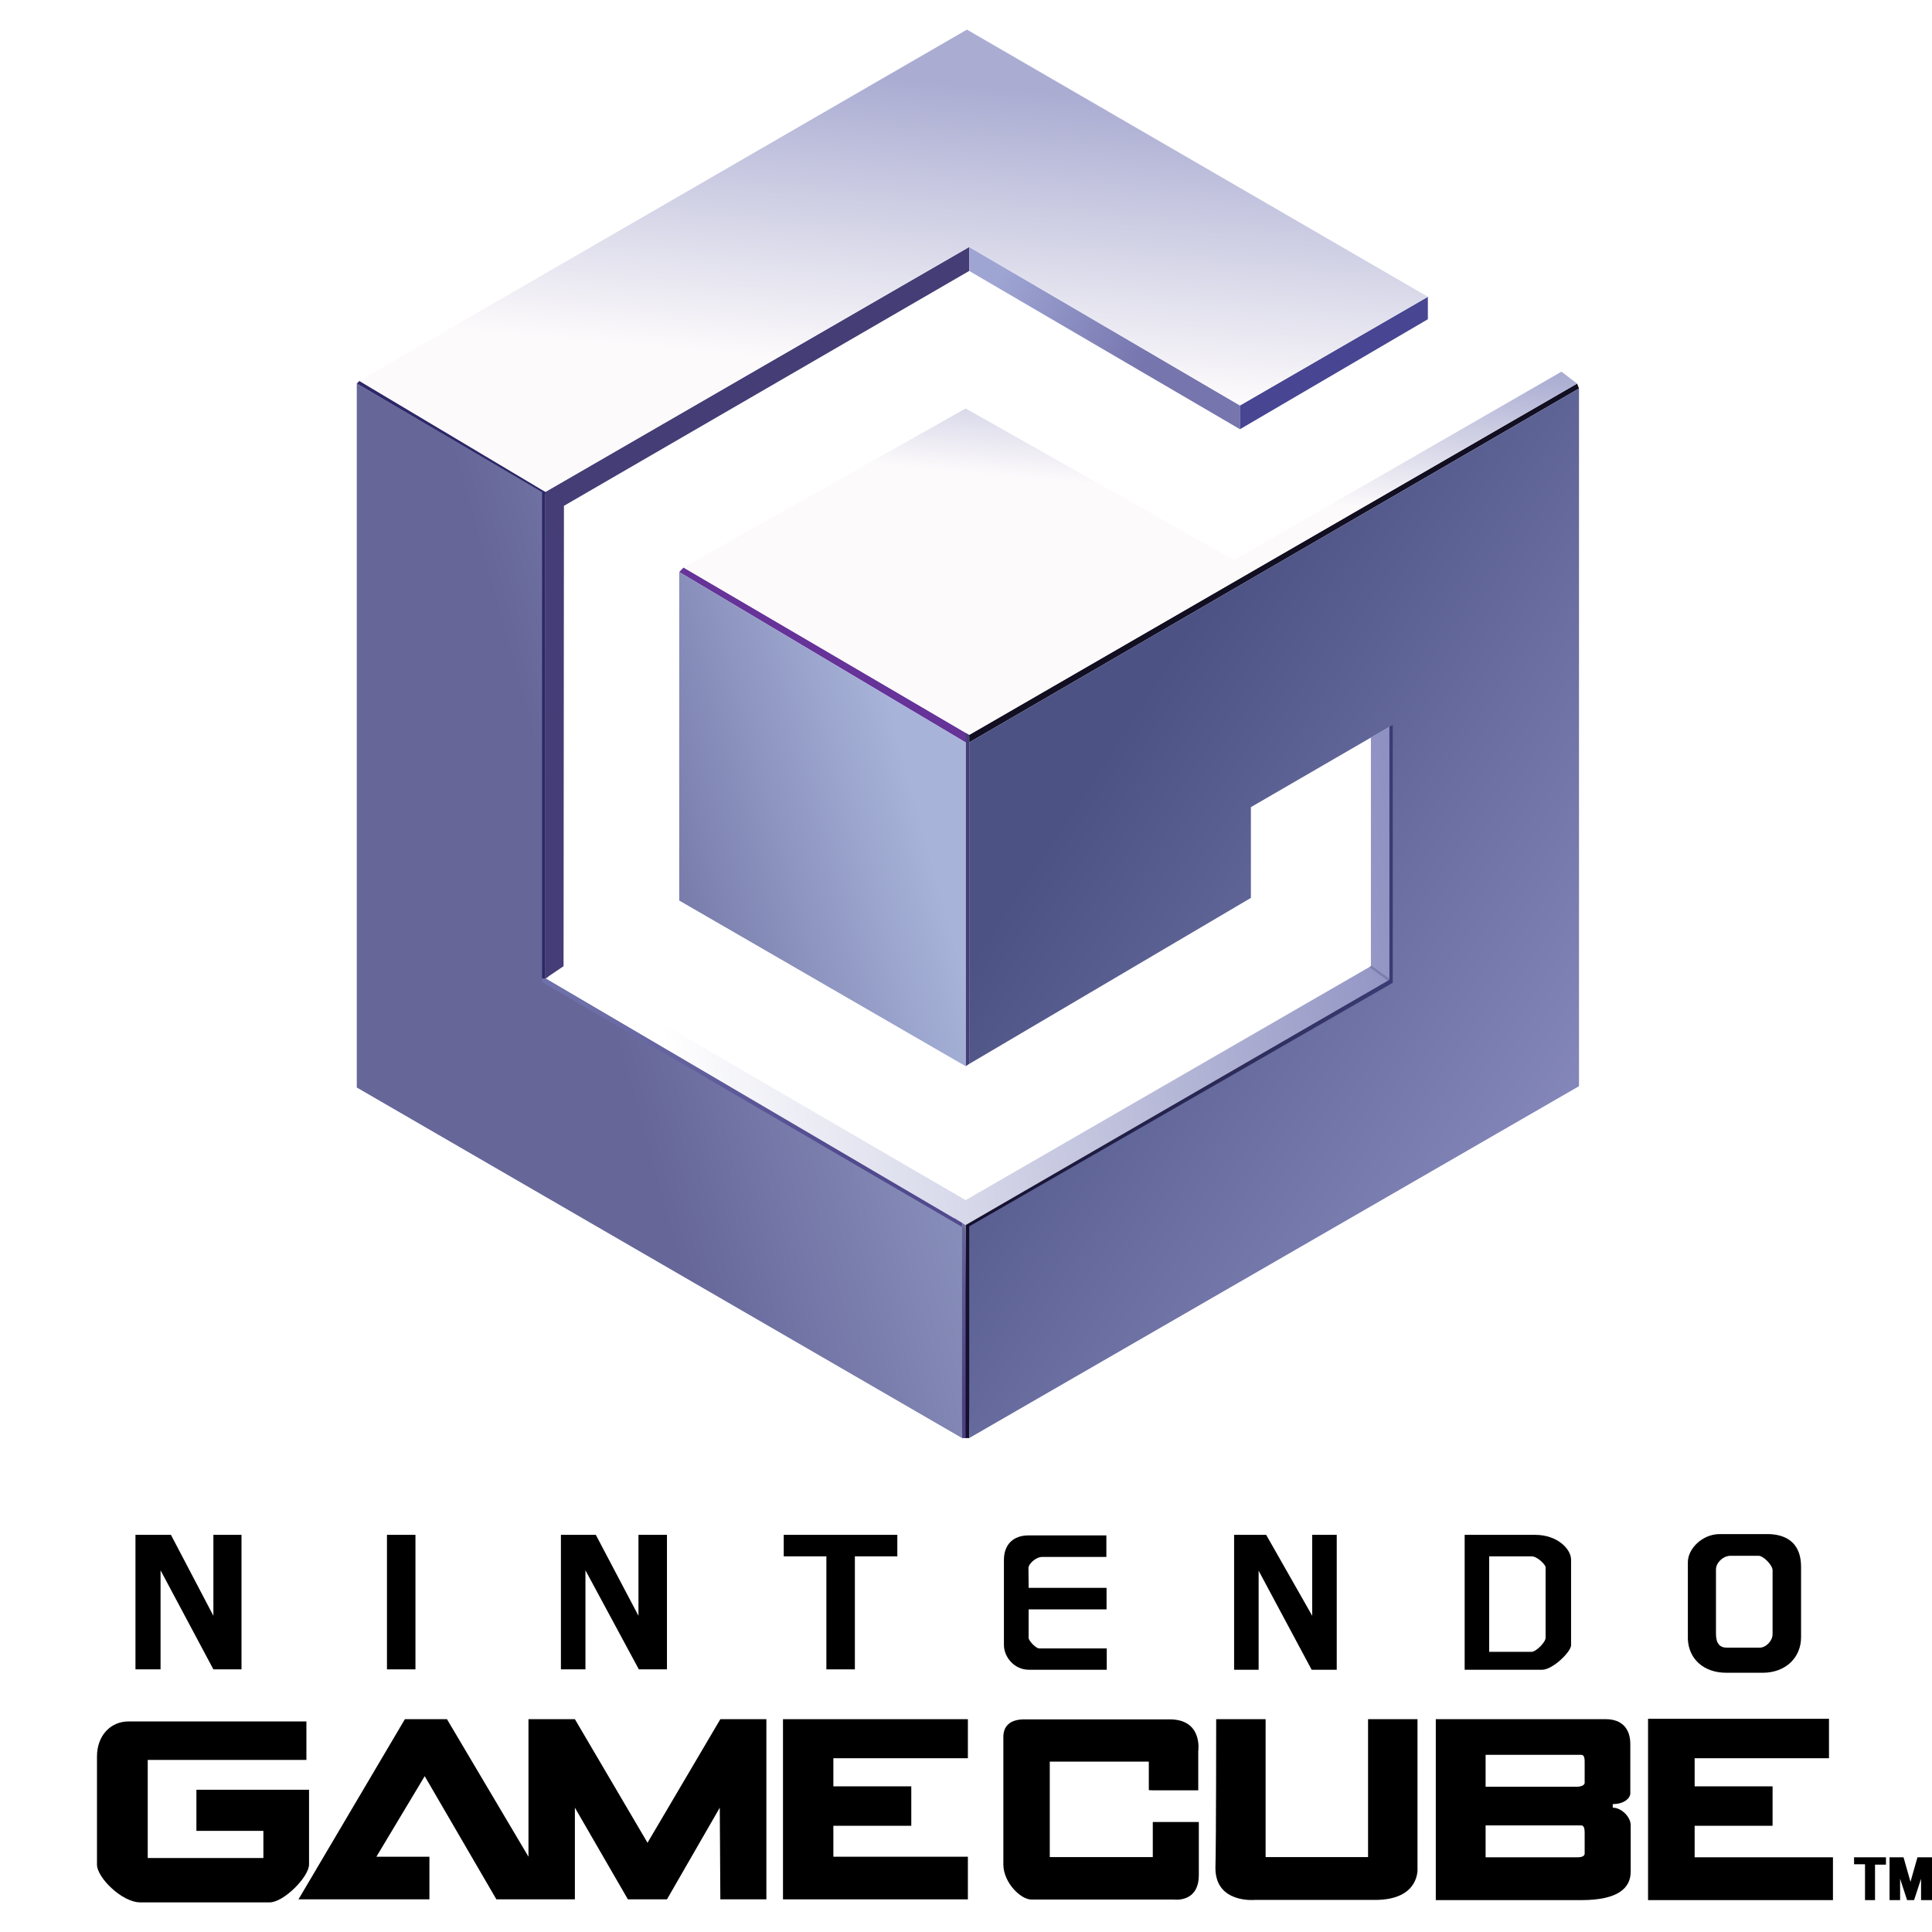
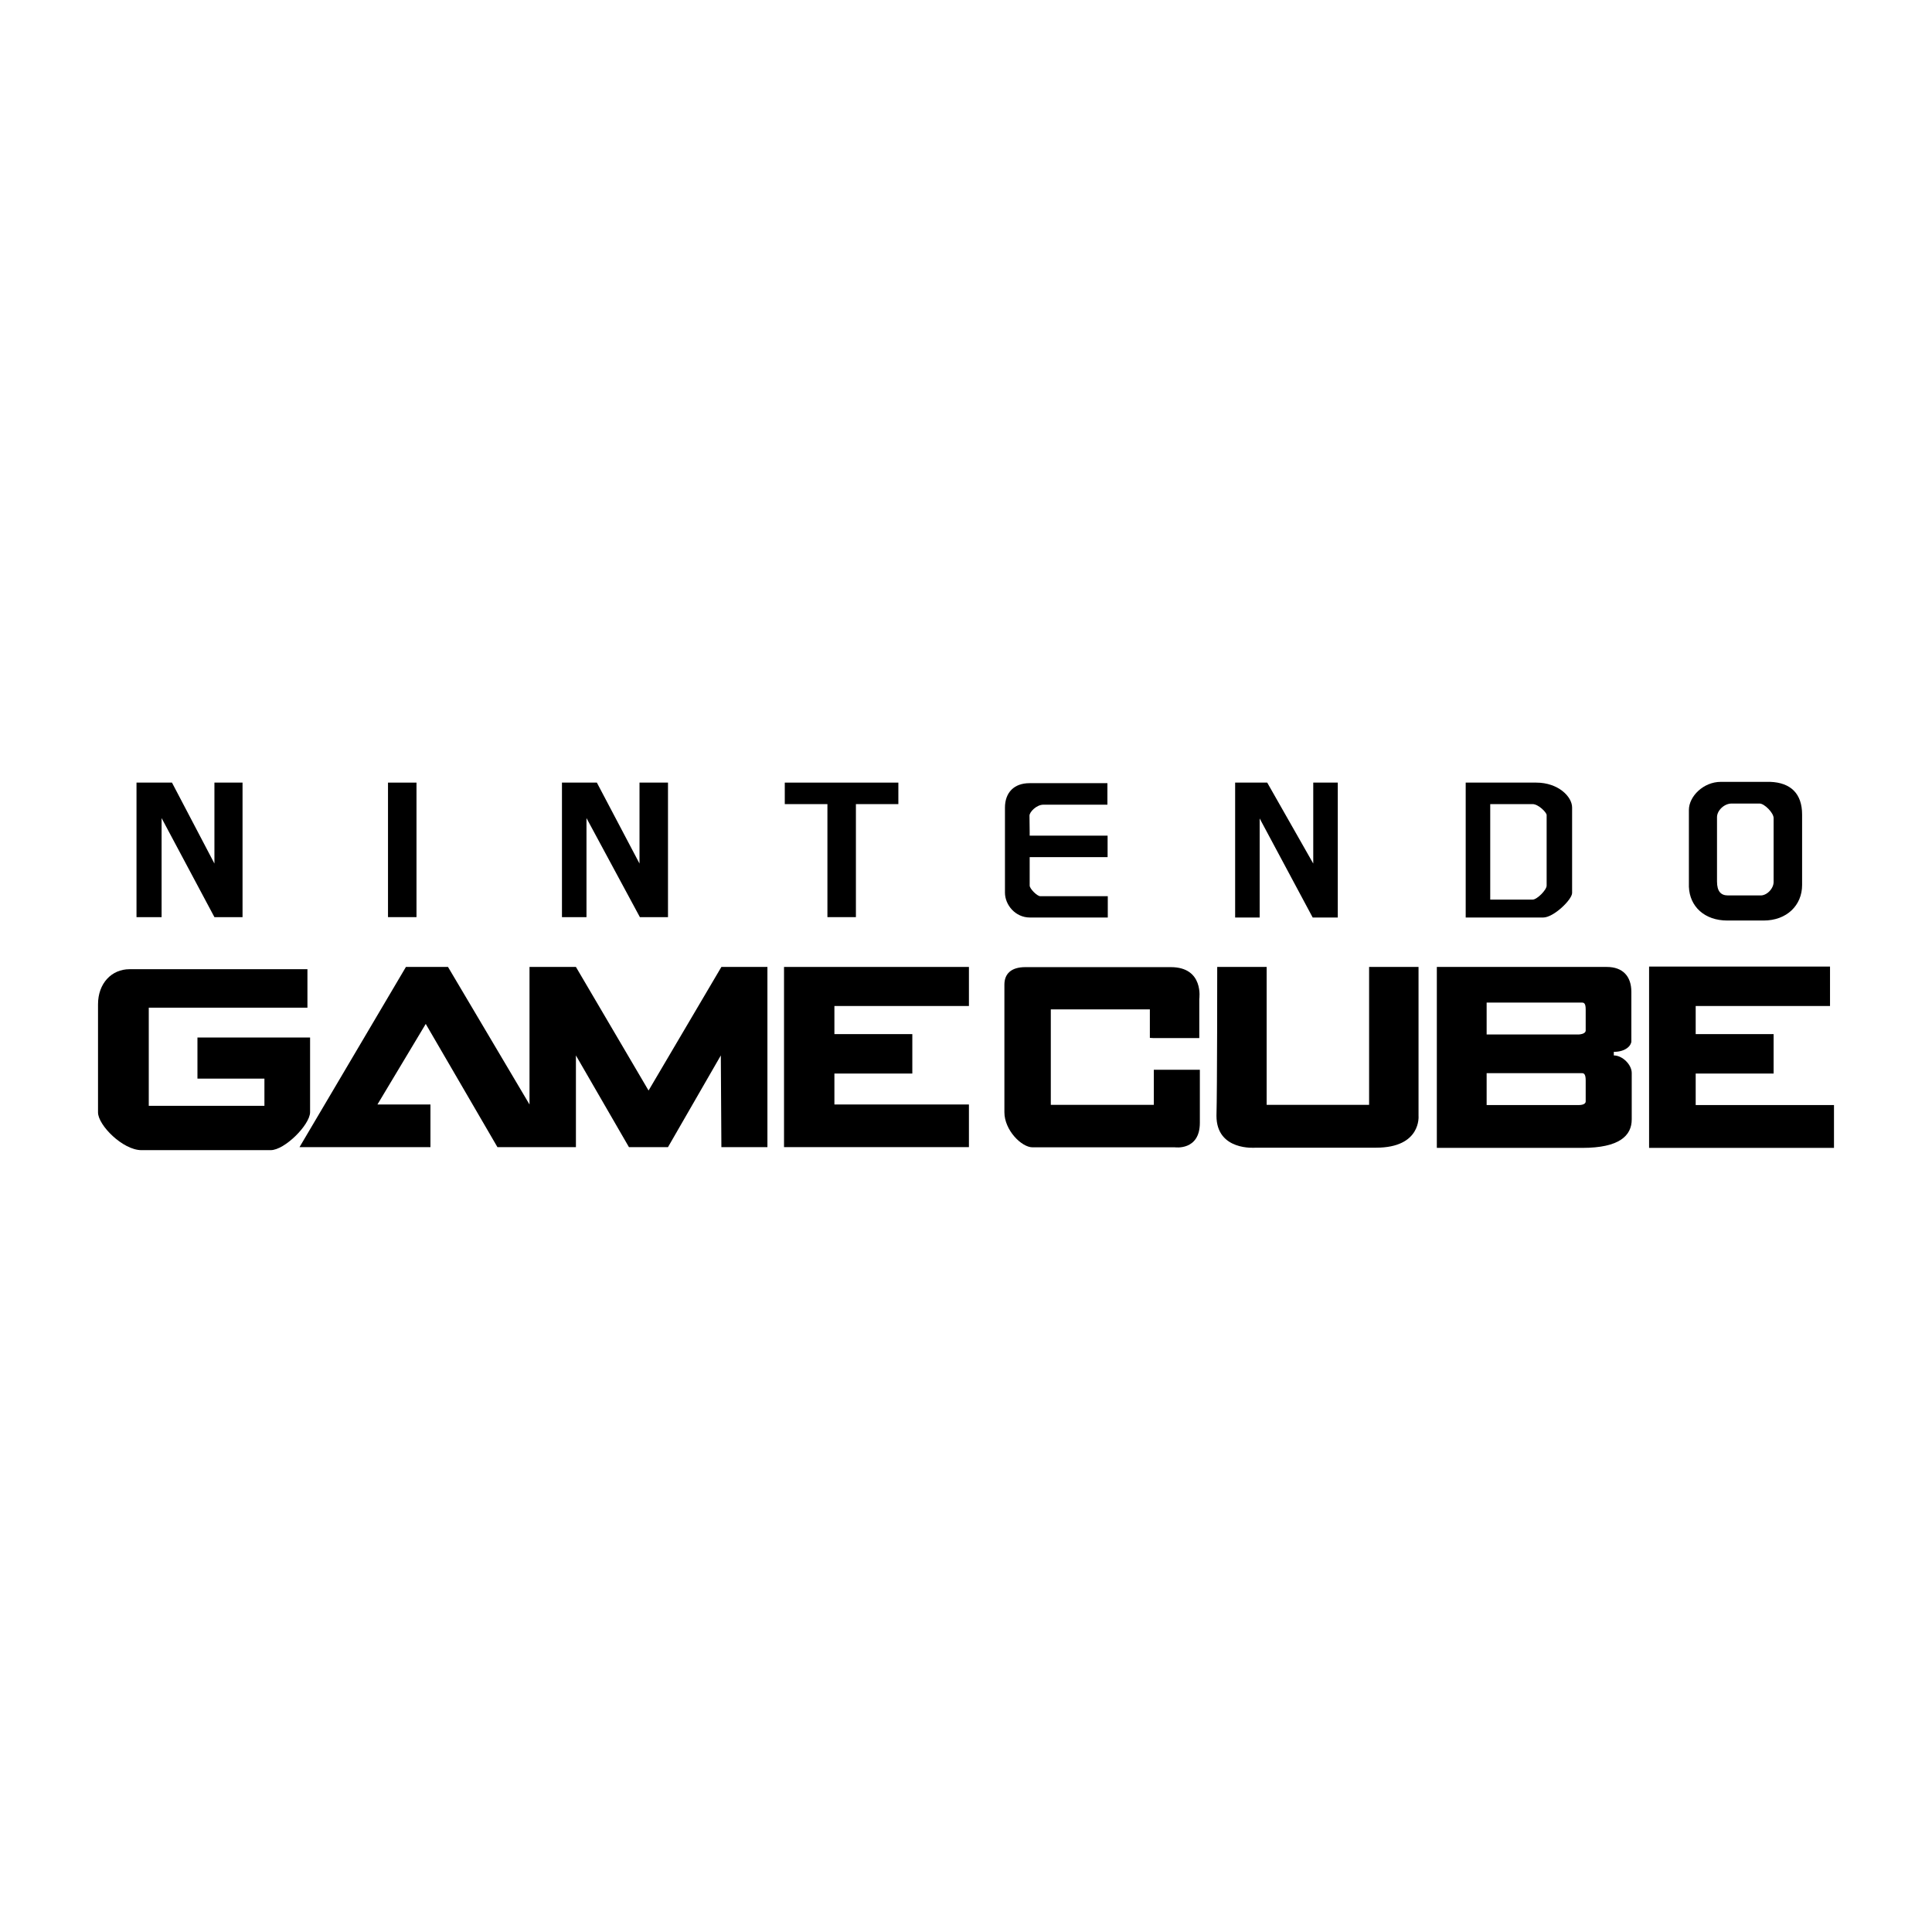
- <svg xmlns="http://www.w3.org/2000/svg" version="1.1" id="Layer_1" x="0px" y="0px" viewBox="0 0 1024 1024" style="enable-background:new 0 0 1024 1024;" xml:space="preserve">
-   <style type="text/css">
- 	.st0{fill:url(#SVGID_1_);}
- 	.st1{fill:#7A7EAE;}
- 	.st2{fill:#663399;}
- 	.st3{fill:#120F22;}
- 	.st4{fill:url(#SVGID_2_);}
- 	.st5{fill:url(#SVGID_3_);}
- 	.st6{fill:url(#SVGID_4_);}
- 	.st7{fill:#2D2868;}
- 	.st8{fill:#453D76;}
- 	.st9{fill:url(#SVGID_5_);}
- 	.st10{fill:url(#SVGID_6_);}
- 	.st11{fill:url(#SVGID_7_);}
- 	.st12{fill:url(#SVGID_8_);}
- 	.st13{fill:#484592;}
- 	.st14{fill:none;}
- 	.st15{fill:url(#SVGID_9_);}
- 	.st16{fill:url(#SVGID_10_);}
- 	.st17{fill:url(#SVGID_11_);}
- </style>
+ <svg xmlns="http://www.w3.org/2000/svg" version="1.2" baseProfile="tiny" id="Layer_1" x="0px" y="0px" width="500px" height="500px" viewBox="0 0 500 500" xml:space="preserve">
  <g>
    <g id="GAMECUBE">
-       <path d="M162.4,912.4v20.4H78.3v52h61.3v-14.4h-35.5v-21.8h59.7c0,0,0,23.7,0,39.7c-0.2,6.7-13.5,20-20.9,20    c-13.7,0-51.1,0-68.5,0c-9.8,0-23-13.2-23-20c0-20.2,0-40.2,0-57.3c0-11.1,7.2-18.6,16.7-18.6C84.1,912.4,162.4,912.4,162.4,912.4    z" />
-       <polygon points="227.6,984.1 227.6,1006.7 158.2,1006.7 214.6,911.2 236.9,911.2 280.1,984.1 280.1,911.2 304.7,911.2     343.2,976.7 381.8,911.2 406.2,911.2 406.2,1006.7 381.8,1006.7 381.5,958.1 353.5,1006.7 332.8,1006.7 304.7,958.1 304.7,1006.7     263.1,1006.7 225.1,941.4 199.5,984.1   " />
-       <polygon points="415,911.2 415,1006.7 513,1006.7 513,984.1 441.7,984.1 441.7,967.7 483,967.7 483,946.8 441.7,946.8     441.7,931.9 513,931.9 513,911.2   " />
-       <path d="M610.7,948.9h24.4v-20.7c0,0,2.6-16.9-15.1-16.9c0,0-56.9,0-77.1,0c-7.7,0-11.1,3.7-11.1,9.3c0,9.8,0,46.9,0,67.6    c0,9.5,9.1,18.6,14.9,18.6c16.9,0,75.5,0,75.5,0s13.2,1.9,13.2-13c0-14.6,0-28.1,0-28.1h-24.4v18.6h-54.6v-50.6h52.5v15.1    L610.7,948.9z" />
-       <path d="M644.6,911.2h26.2v73.1h54.3v-73.1h26.2v78.9c0,0,1.6,16.9-22.5,16.9c-24.1,0-63.9,0-63.9,0s-20.7,1.9-20.7-16.9    C644.6,976.9,644.6,911.2,644.6,911.2z" />
+       <path d="M79.565,250.83v9.961H38.501v25.391h29.932v-7.031H51.099v-10.645h29.15c0,0,0,11.572,0,19.385    c-0.098,3.271-6.592,9.766-10.205,9.766c-6.689,0-24.951,0-33.447,0c-4.785,0-11.23-6.445-11.23-9.766c0-9.863,0-19.629,0-27.979    c0-5.42,3.516-9.082,8.154-9.082C41.333,250.83,79.565,250.83,79.565,250.83z" />
+       <polygon points="111.401,285.84 111.401,296.875 77.515,296.875 105.054,250.244 115.942,250.244 137.036,285.84 137.036,250.244     149.048,250.244 167.847,282.227 186.694,250.244 198.608,250.244 198.608,296.875 186.694,296.875 186.548,273.145     172.876,296.875 162.769,296.875 149.048,273.145 149.048,296.875 128.735,296.875 110.181,264.99 97.681,285.84   " />
+       <polygon points="202.905,250.244 202.905,296.875 250.757,296.875 250.757,285.84 215.942,285.84 215.942,277.832     236.108,277.832 236.108,267.627 215.942,267.627 215.942,260.352 250.757,260.352 250.757,250.244   " />
+       <path d="M298.462,268.652h11.914v-10.107c0,0,1.27-8.252-7.373-8.252c0,0-27.783,0-37.646,0c-3.76,0-5.42,1.807-5.42,4.541    c0,4.785,0,22.9,0,33.008c0,4.639,4.443,9.082,7.275,9.082c8.252,0,36.865,0,36.865,0s6.445,0.928,6.445-6.348    c0-7.129,0-13.721,0-13.721h-11.914v9.082h-26.66V261.23h25.635v7.373L298.462,268.652z" />
+       <path d="M315.015,250.244h12.793v35.693h26.514v-35.693h12.793v38.525c0,0,0.781,8.252-10.986,8.252s-31.201,0-31.201,0    s-10.107,0.928-10.107-8.252C315.015,282.324,315.015,250.244,315.015,250.244z" />
      <g id="XMLID_1_">
        <g>
-           <path d="M864.3,967.4V992c0,8.6-6.5,15.1-26.2,15.1c-17.6,0-77.1,0-77.1,0v-95.9c0,0,78,0,90.1,0c8.4,0,13,4.9,13,13.2      c0,6.7,0,23.5,0,26.2c0,2.1-2.8,5.6-9.3,5.6c0,0.5,0,0,0,1.9C859.4,958.1,864.3,963,864.3,967.4z M839.9,982.5      c0-2.3,0-8.1,0-11.1c0-3-0.7-3.9-1.9-3.9c-2.3,0-50.6,0-50.6,0v16.9c0,0,36.5,0,48.8,0C839,984.4,839.9,983.4,839.9,982.5z       M839.9,944.9c0-2.3,0-8.1,0-11.1c0-3-0.7-3.7-1.9-3.7c-2.3,0-50.6,0-50.6,0V947c0,0,36.5,0,48.8,0      C839,946.8,839.9,945.8,839.9,944.9z" />
+           <path d="M422.29,277.686v12.012c0,4.199-3.174,7.373-12.793,7.373c-8.594,0-37.646,0-37.646,0v-46.826c0,0,38.086,0,43.994,0      c4.102,0,6.348,2.393,6.348,6.445c0,3.271,0,11.475,0,12.793c0,1.025-1.367,2.734-4.541,2.734c0,0.244,0,0,0,0.928      C419.897,273.145,422.29,275.537,422.29,277.686z M410.376,285.059c0-1.123,0-3.955,0-5.42s-0.342-1.904-0.928-1.904      c-1.123,0-24.707,0-24.707,0v8.252c0,0,17.822,0,23.828,0C409.937,285.986,410.376,285.498,410.376,285.059z M410.376,266.699      c0-1.123,0-3.955,0-5.42s-0.342-1.807-0.928-1.807c-1.123,0-24.707,0-24.707,0v8.252c0,0,17.822,0,23.828,0      C409.937,267.627,410.376,267.139,410.376,266.699z" />
        </g>
      </g>
-       <polygon points="873.5,1007.1 971.5,1007.1 971.5,984.4 898.2,984.4 898.2,967.7 939.5,967.7 939.5,946.8 898.2,946.8     898.2,931.9 969.4,931.9 969.4,911 873.5,911   " />
-       <polygon points="982.7,984.4 982.7,988.1 988.5,988.1 988.5,1007.1 993.8,1007.1 993.8,988.3 999.6,988.3 999.6,984.4   " />
-       <polygon points="1001.5,1007.1 1007.1,1007.1 1007.1,995.8 1010.8,1007.1 1014.5,1007.1 1018.2,995.8 1018.2,1007.1 1024,1007.1     1024,984.4 1016.3,984.4 1012.6,997.4 1008.9,984.4 1001.5,984.4   " />
+       <polygon points="426.782,297.07 474.634,297.07 474.634,285.986 438.843,285.986 438.843,277.832 459.009,277.832     459.009,267.627 438.843,267.627 438.843,260.352 473.608,260.352 473.608,250.146 426.782,250.146   " />
    </g>
    <g id="NINTENDO">
-       <polygon points="71.8,813.5 71.8,884.8 85.1,884.8 85.1,832.3 113.1,884.8 128,884.8 128,813.5 113.1,813.5 113.1,856.4     90.6,813.5   " />
-       <polygon points="297.3,813.5 297.3,884.8 310.3,884.8 310.3,832.3 338.6,884.8 353.5,884.8 353.5,813.5 338.4,813.5 338.4,856.4     315.8,813.5   " />
-       <rect x="205.1" y="813.5" width="15.1" height="71.3" />
-       <polygon points="415.4,813.5 415.4,824.9 438,824.9 438,884.8 453.1,884.8 453.1,824.9 475.6,824.9 475.6,813.5   " />
-       <path d="M545.2,839.7v1.9h41.3V853h-41.3c0,0,0,10.9,0,15.1c0,1.6,3.9,5.6,5.6,5.6c4.6,0,35.8,0,35.8,0V885c0,0-30.4,0-41.3,0    c-7.7,0-13.2-6.7-13.2-13.2c0-1.6,0-33.9,0-45c0-8.1,4.9-13,13-13h41.3v11.4c0,0-25.1,0-33.9,0c-3.7,0-7.4,3.9-7.4,5.8" />
-       <polygon points="654.1,885 667.1,885 667.1,832.5 695.2,885 708.5,885 708.5,813.5 695.5,813.5 695.5,856.4 671.1,813.5     654.1,813.5   " />
+       <polygon points="35.327,202.539 35.327,237.354 41.821,237.354 41.821,211.719 55.493,237.354 62.769,237.354 62.769,202.539     55.493,202.539 55.493,223.486 44.507,202.539   " />
+       <polygon points="145.435,202.539 145.435,237.354 151.782,237.354 151.782,211.719 165.601,237.354 172.876,237.354     172.876,202.539 165.503,202.539 165.503,223.486 154.468,202.539   " />
+       <rect x="100.415" y="202.539" width="7.373" height="34.814" />
+       <polygon points="203.101,202.539 203.101,208.105 214.136,208.105 214.136,237.354 221.509,237.354 221.509,208.105     232.495,208.105 232.495,202.539   " />
+       <path d="M266.479,215.332v0.928h20.166v5.566h-20.166c0,0,0,5.322,0,7.373c0,0.781,1.904,2.734,2.734,2.734    c2.246,0,17.48,0,17.48,0v5.518c0,0-14.844,0-20.166,0c-3.76,0-6.445-3.271-6.445-6.445c0-0.781,0-16.553,0-21.973    c0-3.955,2.393-6.348,6.348-6.348h20.166v5.566c0,0-12.256,0-16.553,0c-1.807,0-3.613,1.904-3.613,2.832" />
+       <polygon points="319.653,237.451 326.001,237.451 326.001,211.816 339.722,237.451 346.216,237.451 346.216,202.539     339.868,202.539 339.868,223.486 327.954,202.539 319.653,202.539   " />
      <g id="XMLID_5_">
        <g>
-           <path d="M832.7,826.7V872c0,3.5-9.8,13-15.3,13c-11.4,0-41.1,0-41.1,0v-71.5c0,0,29.3,0,37.4,0      C825.3,813.5,832.7,820.9,832.7,826.7z M819.2,868.1c0-4.9,0-27.2,0-37.4c0-1.4-4.4-5.8-7.4-5.8c-5.8,0-22.5,0-22.5,0v50.6      c0,0,16,0,22.5,0C814.1,875.5,819.2,870.4,819.2,868.1z" />
+           <path d="M406.86,208.984v22.119c0,1.709-4.785,6.348-7.471,6.348c-5.566,0-20.068,0-20.068,0v-34.912c0,0,14.307,0,18.262,0      C403.247,202.539,406.86,206.152,406.86,208.984z M400.269,229.199c0-2.393,0-13.281,0-18.262c0-0.684-2.148-2.832-3.613-2.832      c-2.832,0-10.986,0-10.986,0v24.707c0,0,7.813,0,10.986,0C397.778,232.813,400.269,230.322,400.269,229.199z" />
        </g>
      </g>
      <g id="XMLID_4_">
        <g>
-           <path d="M954.6,830.4c0,5.1,0,27.2,0,37.4c0,10.7-8.1,18.8-20.4,18.8c0,0,0,0-0.2,0c-10.7,0-7.7,0-18.8,0h-0.2      c-12.1,0-20-7.4-20.4-17.9c0-0.5,0-0.7,0-1.2c0-7.2,0-30.4,0-37.4c0-1.4,0-2.1,0-2.1c0-7.2,7.7-14.9,16.9-14.9      c6.7,0,26.2,0,26.2,0C948.5,813.5,954.6,819.3,954.6,830.4z M939.5,866.2c0-1.9,0-30.6,0-33.9c0-2.8-4.9-7.7-7.4-7.7      c-2.8,0-14.9,0-14.9,0c-3.9,0-7.7,3.7-7.7,7.2c0,2.3,0,30.6,0,34.1c0,5.3,2.1,7.4,5.8,7.4c3.3,0,12.5,0,16.9,0      C935.8,873.6,939.5,869.7,939.5,866.2z" />
+           <path d="M466.382,210.791c0,2.49,0,13.281,0,18.262c0,5.225-3.955,9.18-9.961,9.18c0,0,0,0-0.098,0c-5.225,0-3.76,0-9.18,0      h-0.098c-5.908,0-9.766-3.613-9.961-8.74c0-0.244,0-0.342,0-0.586c0-3.516,0-14.844,0-18.262c0-0.684,0-1.025,0-1.025      c0-3.516,3.76-7.275,8.252-7.275c3.271,0,12.793,0,12.793,0C463.403,202.539,466.382,205.371,466.382,210.791z M459.009,228.271      c0-0.928,0-14.941,0-16.553c0-1.367-2.393-3.76-3.613-3.76c-1.367,0-7.275,0-7.275,0c-1.904,0-3.76,1.807-3.76,3.516      c0,1.123,0,14.941,0,16.65c0,2.588,1.025,3.613,2.832,3.613c1.611,0,6.104,0,8.252,0      C457.202,231.885,459.009,229.98,459.009,228.271z" />
        </g>
      </g>
    </g>
-     <g id="_x33_D_PART">
-       <linearGradient id="SVGID_1_" gradientUnits="userSpaceOnUse" x1="335.822" y1="560.254" x2="818.539" y2="479.953" gradientTransform="matrix(1 0 0 1 0 5.036)">
-         <stop offset="3.680000e-02" style="stop-color:#FFFFFF" />
-         <stop offset="0.896" style="stop-color:#898CBF" />
-       </linearGradient>
-       <polygon class="st0" points="726.6,390.9 726.6,512.1 511.8,636.1 298.7,512.1 289.1,518.6 511.8,649.3 736.3,519.3 736.3,385.3       " />
-     </g>
-     <g id="black_line_thing">
-       <polygon class="st1" points="726.6,511.7 736.3,518.6 736.3,519.3 735.6,519.8 725.9,512.6 726.6,512.1   " />
-     </g>
-     <g id="dark_purple_top_line">
-       <polygon class="st2" points="513.7,389.5 362.3,300.8 360,303.2 511.8,393.5   " />
-       <polygon class="st2" points="513.2,389.5 514.4,389.5 514.4,390.7 512.5,390.7   " />
-     </g>
-     <g id="top_black_line">
-       <polygon class="st3" points="513.7,393.5 513.7,389.5 835.9,203.3 836.9,205.9   " />
-     </g>
-     <g id="LOGO_DARK_LINES">
-       <linearGradient id="SVGID_2_" gradientUnits="userSpaceOnUse" x1="511.108" y1="568.144" x2="740.272" y2="568.144" gradientTransform="matrix(1 0 0 1 0 5.036)">
-         <stop offset="0" style="stop-color:#140F2D" />
-         <stop offset="1" style="stop-color:#3B3C75" />
-       </linearGradient>
-       <polygon class="st4" points="513.7,762.2 515.8,651 739.3,522.1 740.3,384.2 736.3,384.2 736.3,519.3 511.8,649.3 511.1,762.2       " />
-     </g>
-     <g id="LOGO">
-       <linearGradient id="SVGID_3_" gradientUnits="userSpaceOnUse" x1="574.211" y1="412.65" x2="842.488" y2="588.764" gradientTransform="matrix(1 0 0 1 0 5.036)">
-         <stop offset="0" style="stop-color:#4C5284" />
-         <stop offset="1" style="stop-color:#8789BC" />
-       </linearGradient>
-       <polygon class="st5" points="513.7,563.9 513.7,393.5 836.9,205.9 836.9,575.7 513.7,762.2 513.7,650 738.2,520.9 738.2,384.2     663,427.8 663,475.9   " />
-     </g>
-     <g id="BOTTOM_LAIN_LEFT_LIGHT_LINE">
-       <linearGradient id="SVGID_4_" gradientUnits="userSpaceOnUse" x1="510.403" y1="753.236" x2="508.534" y2="633.634" gradientTransform="matrix(1 0 0 1 0 5.036)">
-         <stop offset="0.11" style="stop-color:#4C407E" />
-         <stop offset="0.89" style="stop-color:#666699" />
-         <stop offset="1" style="stop-color:#A7B3D9" />
-         <stop offset="1" style="stop-color:#9BA5CD" />
-       </linearGradient>
-       <polyline class="st6" points="509.9,762.2 511.8,762.2 511.8,649.3 505.5,645.4 509.9,762.2   " />
-     </g>
-     <g id="underneath">
-       <polyline class="st7" points="288.4,260.2 289.8,261.4 290.5,517.7 289.1,518.6 288.2,518.2 288.4,260.2   " />
-     </g>
-     <g id="LEFT_3D_PURPLE_SHADOW">
-       <polygon class="st8" points="298.7,512.1 289.1,518.6 289.1,260.7 513.7,130.9 513.7,143.6 298.9,268.1   " />
-     </g>
-     <g id="MAIN_DARK_PURPLE_LINE">
-       <polygon class="st8" points="513.7,388.8 513.7,563.9 511.8,565.1 511.8,393.5 511.8,388.4   " />
-     </g>
-     <g id="logo_LEFT_side">
-       <linearGradient id="SVGID_5_" gradientUnits="userSpaceOnUse" x1="218.085" y1="489.595" x2="585.84" y2="387.391" gradientTransform="matrix(1 0 0 1 0 5.036)">
-         <stop offset="0.233" style="stop-color:#666699" />
-         <stop offset="0.724" style="stop-color:#A7B3D9" />
-       </linearGradient>
-       <polygon class="st9" points="360,303.2 360,477.3 511.8,565.1 511.8,393.5   " />
-       <linearGradient id="SVGID_6_" gradientUnits="userSpaceOnUse" x1="224.448" y1="512.465" x2="592.191" y2="410.264" gradientTransform="matrix(1 0 0 1 0 5.036)">
-         <stop offset="0.233" style="stop-color:#666699" />
-         <stop offset="0.991" style="stop-color:#A7B3D9" />
-       </linearGradient>
-       <polygon class="st10" points="509.9,760.3 509.9,648.2 289.1,518.6 289.1,261.8 189.1,203.3 189.1,576.4 509.9,762.2   " />
-     </g>
-     <g id="left_purple_line">
-       <rect x="287.3" y="260.7" class="st7" width="1.6" height="258" />
-       <polygon class="st7" points="289.1,260.7 190.5,201.9 189.1,203.3 288.2,261.4   " />
-     </g>
-     <g id="BOTTOM_PURPLE_LINE">
-       <linearGradient id="SVGID_7_" gradientUnits="userSpaceOnUse" x1="306.795" y1="529.775" x2="453.027" y2="608.024" gradientTransform="matrix(1 0 0 1 0 5.036)">
-         <stop offset="0" style="stop-color:#6E70A9" />
-         <stop offset="0.969" style="stop-color:#514A8E" />
-       </linearGradient>
-       <polygon class="st11" points="509.9,648.2 509.9,650.3 287.3,520.5 287.3,518.6 289.1,518.6   " />
-     </g>
-     <g id="top_middle_light_line">
-       <linearGradient id="SVGID_8_" gradientUnits="userSpaceOnUse" x1="524.007" y1="144.259" x2="616.852" y2="189.428" gradientTransform="matrix(1 0 0 1 0 5.036)">
-         <stop offset="3.680000e-02" style="stop-color:#9EA5D3" />
-         <stop offset="0.902" style="stop-color:#7675AE" />
-       </linearGradient>
-       <polygon class="st12" points="513.7,130.9 657.2,214.9 657.2,227.5 513.7,143.6   " />
-     </g>
-     <g id="top_right">
-       <polygon class="st13" points="657.2,214.9 657.2,227.5 756.8,169.2 756.8,157.3   " />
-     </g>
-     <g id="MAIN_TOP">
-       <path class="st14" d="M189.1,203.3" />
-       <linearGradient id="SVGID_9_" gradientUnits="userSpaceOnUse" x1="190.463" y1="196.883" x2="190.463" y2="196.883" gradientTransform="matrix(1 0 0 1 0 5.036)">
-         <stop offset="0.233" style="stop-color:#666699" />
-         <stop offset="0.991" style="stop-color:#A7B3D9" />
-       </linearGradient>
-       <path class="st15" d="M190.5,201.9" />
-       <linearGradient id="SVGID_10_" gradientUnits="userSpaceOnUse" x1="485.916" y1="37.856" x2="464.016" y2="281.189" gradientTransform="matrix(1 0 0 1 0 5.036)">
-         <stop offset="0" style="stop-color:#AAACD2" />
-         <stop offset="0.626" style="stop-color:#FCFAFB" />
-       </linearGradient>
-       <polygon class="st16" points="512.5,15.7 756.8,157.3 657.2,214.9 513.7,130.9 289.1,260.7 190.5,201.9   " />
-       <linearGradient id="SVGID_11_" gradientUnits="userSpaceOnUse" x1="620.464" y1="9.716" x2="598.563" y2="253.057" gradientTransform="matrix(1 0 0 1 0 5.036)">
-         <stop offset="0.674" style="stop-color:#AAACD2" />
-         <stop offset="1" style="stop-color:#FCFAFB" />
-       </linearGradient>
-       <polygon class="st17" points="362.3,300.8 511.8,216.5 654.1,296.9 827.6,197 835.9,203.3 513.7,389.5   " />
-     </g>
  </g>
</svg>
